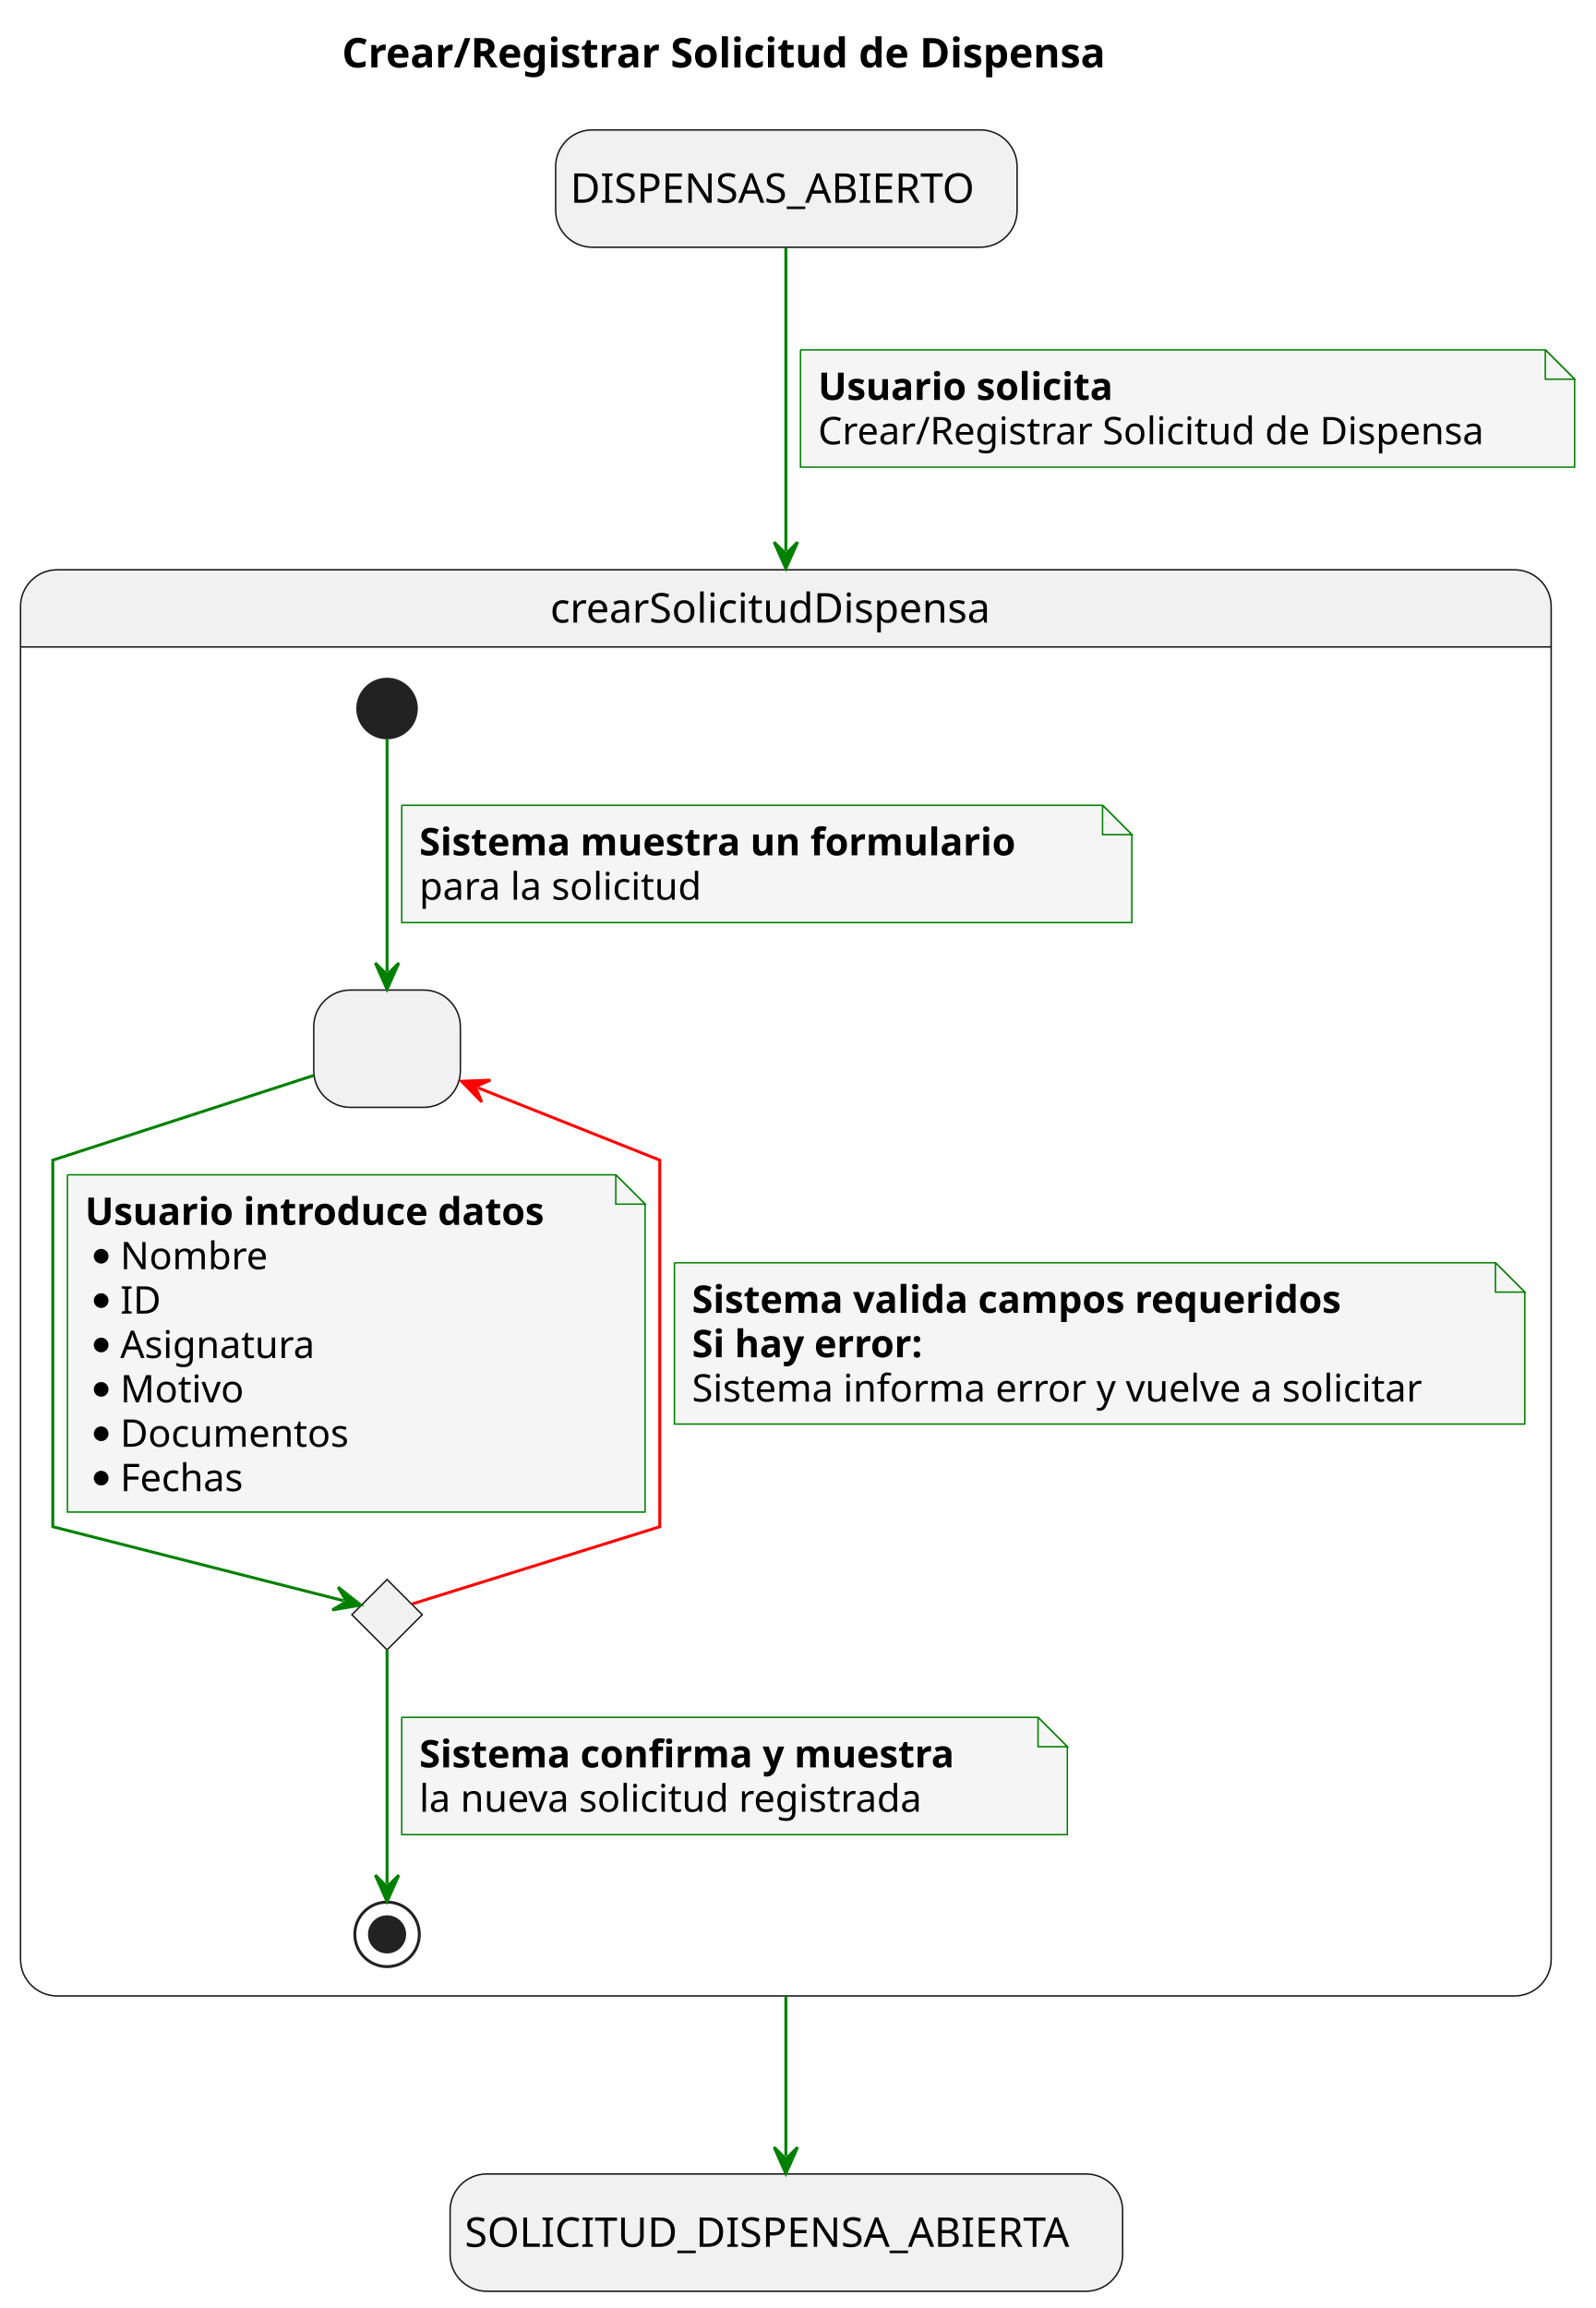
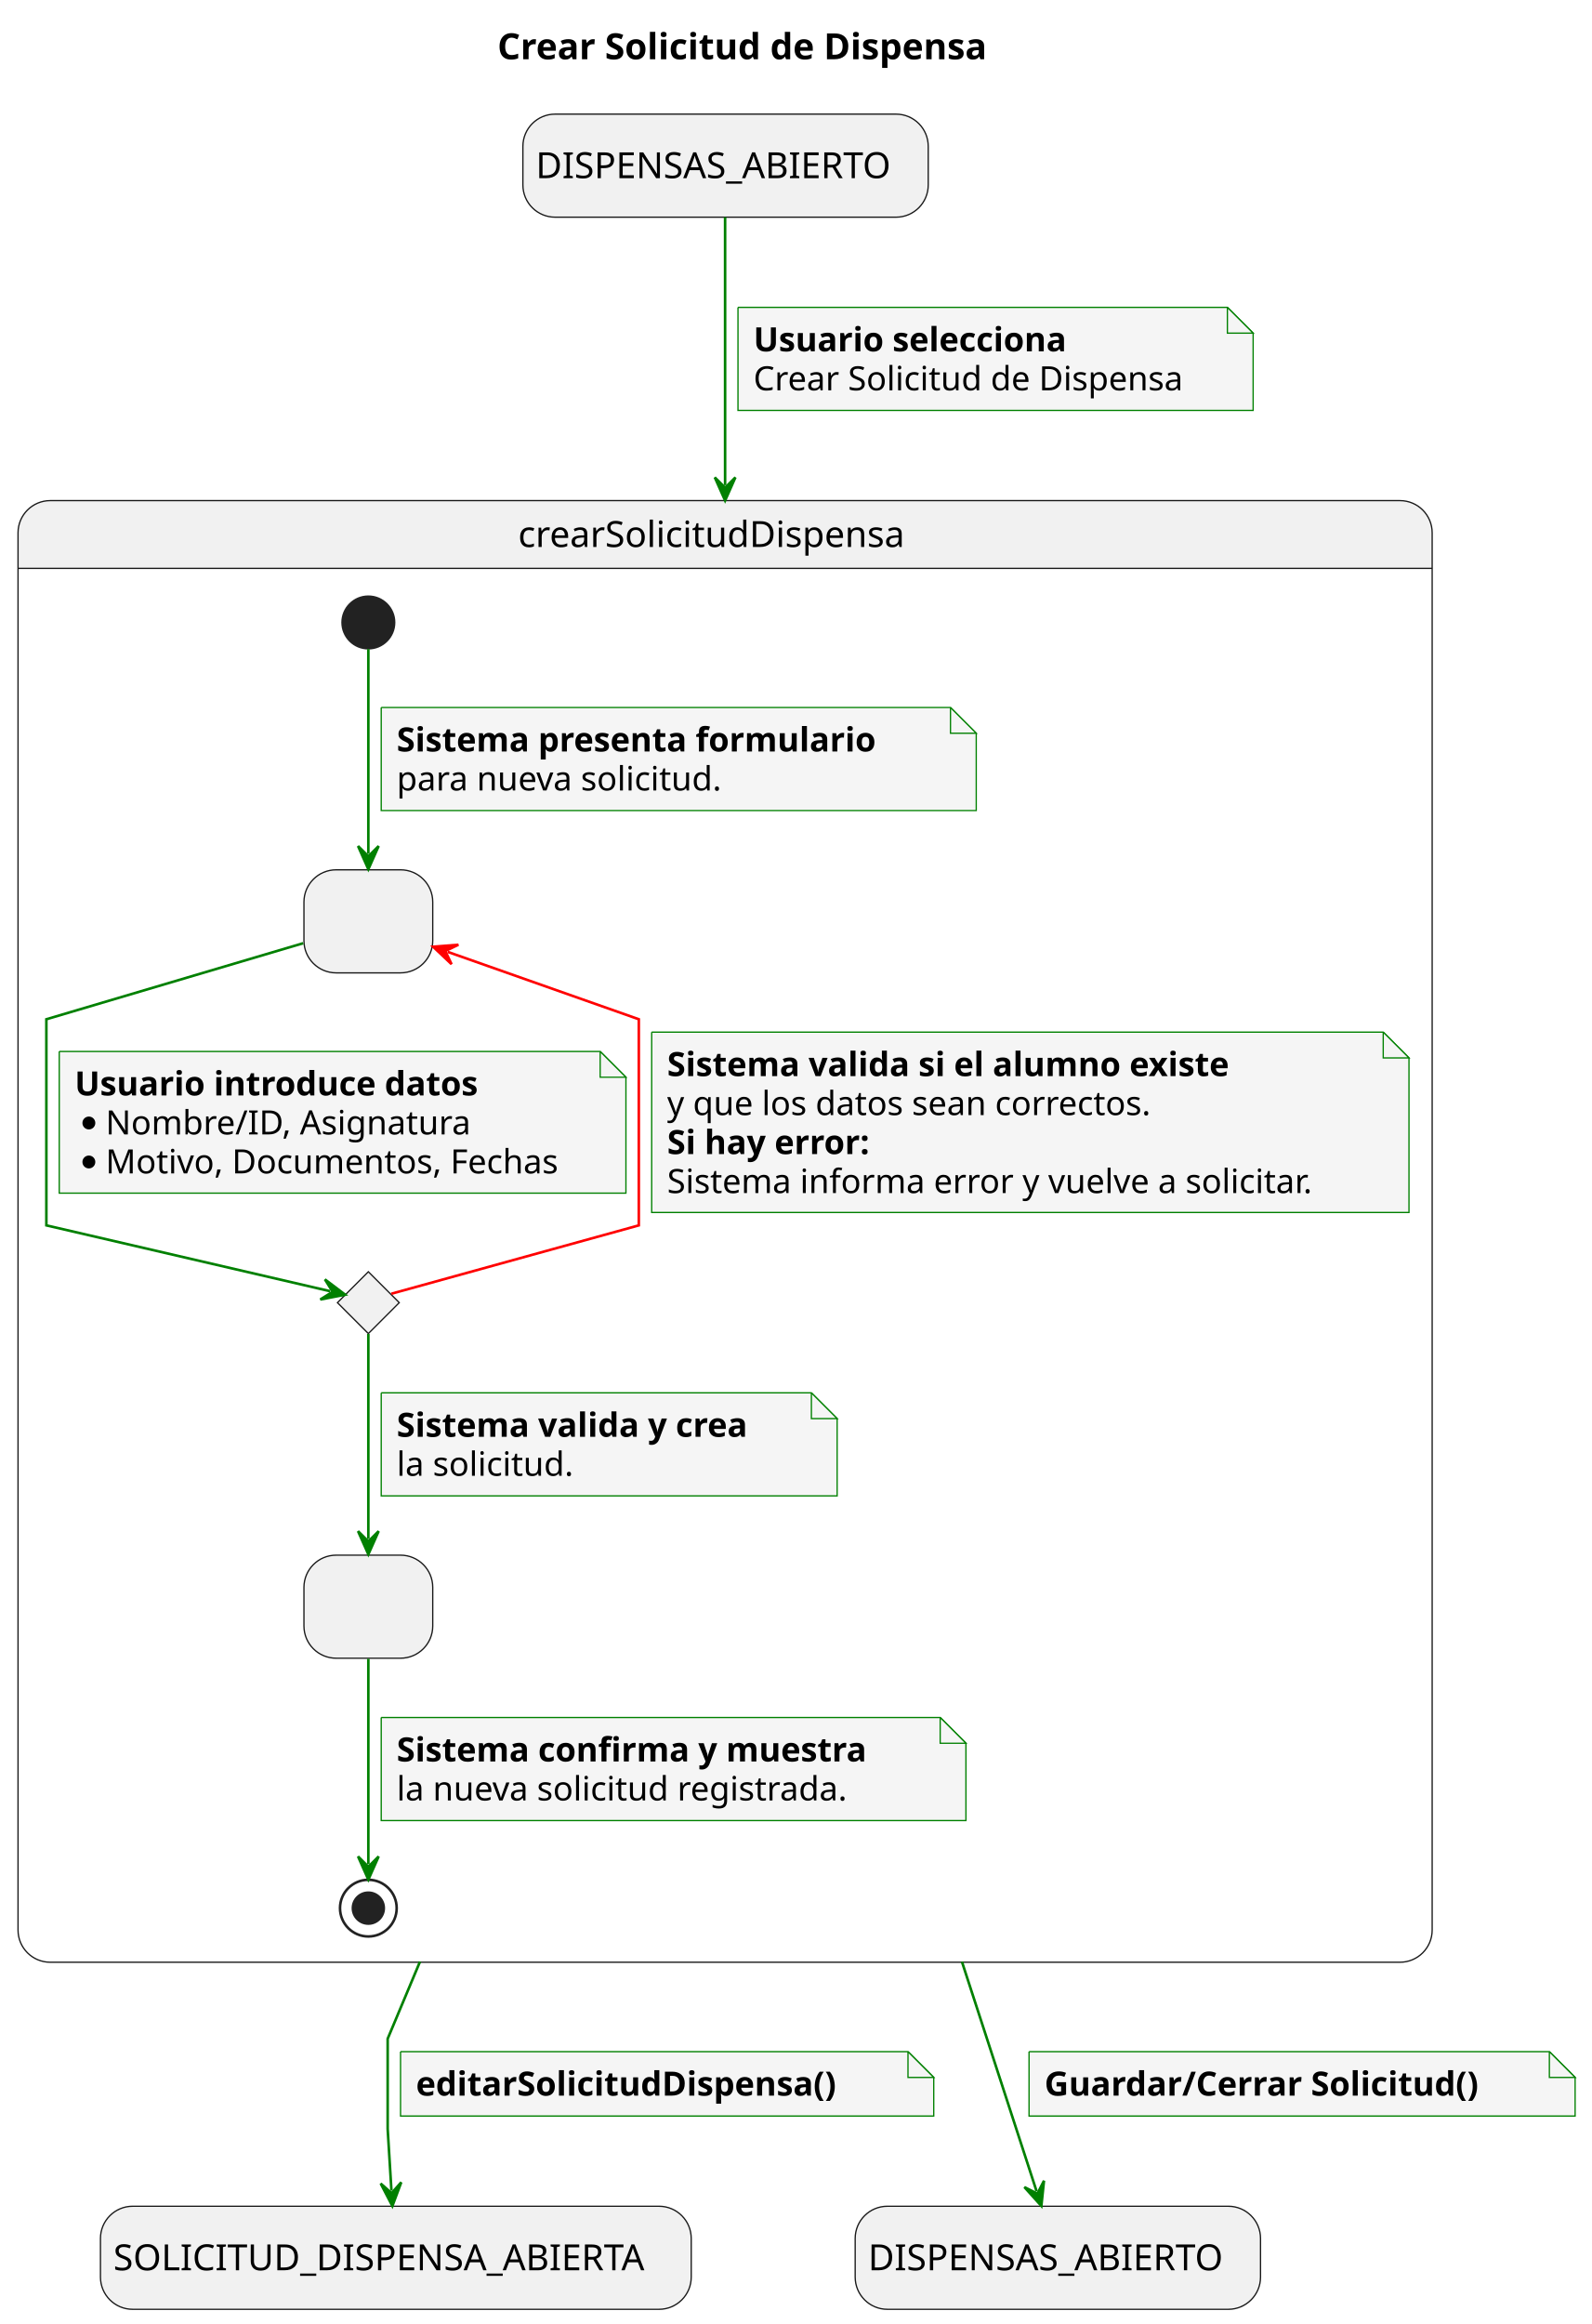
- <svg xmlns="http://www.w3.org/2000/svg" contentStyleType="text/css" data-diagram-type="STATE" height="787px" preserveAspectRatio="none" style="width:544px;height:787px;background:#FFFFFF;" version="1.1" viewBox="0 0 544 787" width="544px" zoomAndPan="magnify">
+ <svg xmlns="http://www.w3.org/2000/svg" contentStyleType="text/css" data-diagram-type="STATE" height="902px" preserveAspectRatio="none" style="width:618px;height:902px;background:#FFFFFF;" version="1.1" viewBox="0 0 618 902" width="618px" zoomAndPan="magnify">
  <defs />
  <g>
    <g class="title" data-source-line="1">
-       <text fill="#000000" font-family="sans-serif" font-size="14" font-weight="bold" lengthAdjust="spacing" textLength="296.748" x="116.626" y="22.995">Crear/Registrar Solicitud de Dispensa</text>
+       <text fill="#000000" font-family="sans-serif" font-size="14" font-weight="bold" lengthAdjust="spacing" textLength="218.258" x="193.121" y="22.995">Crear Solicitud de Dispensa</text>
    </g>
-     <rect fill="#F1F1F1" height="40" rx="12.5" ry="12.5" style="stroke:#181818;stroke-width:0.5;" width="157.362" x="189.5" y="44.297" />
-     <text fill="#000000" font-family="sans-serif" font-size="14" lengthAdjust="spacing" textLength="147.362" x="194.5" y="69.144">DISPENSAS_ABIERTO</text>
-     <rect fill="#F1F1F1" height="40" rx="12.5" ry="12.5" style="stroke:#181818;stroke-width:0.5;" width="229.352" x="153.5" y="741.297" />
-     <text fill="#000000" font-family="sans-serif" font-size="14" lengthAdjust="spacing" textLength="219.352" x="158.5" y="766.144">SOLICITUD_DISPENSA_ABIERTA</text>
-     <path d="M19.5,194.297 L516.5,194.297 A12.5,12.5 0 0 1 529,206.797 L529,220.594 L7,220.594 L7,206.797 A12.5,12.5 0 0 1 19.5,194.297" fill="#F1F1F1" />
-     <rect fill="none" height="486.297" rx="12.5" ry="12.5" style="stroke:#181818;stroke-width:0.5;" width="522" x="7" y="194.297" />
-     <line style="stroke:#181818;stroke-width:0.5;" x1="7" x2="529" y1="220.594" y2="220.594" />
-     <text fill="#000000" font-family="sans-serif" font-size="14" lengthAdjust="spacing" textLength="160.679" x="187.661" y="212.292">crearSolicitudDispensa</text>
-     <rect fill="#F1F1F1" height="40" rx="12.5" ry="12.5" style="stroke:#181818;stroke-width:0.5;" width="50" x="107" y="337.594" />
-     <text fill="#000000" font-family="sans-serif" font-size="14" lengthAdjust="spacing" textLength="4.45" x="129.775" y="362.44"> </text>
-     <g class="entity" data-entity="ValidarDatos" data-uid="ent0006" id="entity_ValidarDatos">
-       <polygon fill="#F1F1F1" points="132,538.594,144,550.594,132,562.594,120,550.594,132,538.594" style="stroke:#181818;stroke-width:0.5;" />
+     <rect fill="#F1F1F1" height="40" rx="12.5" ry="12.5" style="stroke:#181818;stroke-width:0.5;" width="157.362" x="203" y="44.297" />
+     <text fill="#000000" font-family="sans-serif" font-size="14" lengthAdjust="spacing" textLength="147.362" x="208" y="69.144">DISPENSAS_ABIERTO</text>
+     <rect fill="#F1F1F1" height="40" rx="12.5" ry="12.5" style="stroke:#181818;stroke-width:0.5;" width="229.352" x="39" y="856.297" />
+     <text fill="#000000" font-family="sans-serif" font-size="14" lengthAdjust="spacing" textLength="219.352" x="44" y="881.144">SOLICITUD_DISPENSA_ABIERTA</text>
+     <rect fill="#F1F1F1" height="40" rx="12.5" ry="12.5" style="stroke:#181818;stroke-width:0.5;" width="157.362" x="332" y="856.297" />
+     <text fill="#000000" font-family="sans-serif" font-size="14" lengthAdjust="spacing" textLength="147.362" x="337" y="881.144">DISPENSAS_ABIERTO</text>
+     <path d="M19.5,194.297 L543.5,194.297 A12.5,12.5 0 0 1 556,206.797 L556,220.594 L7,220.594 L7,206.797 A12.5,12.5 0 0 1 19.5,194.297" fill="#F1F1F1" />
+     <rect fill="none" height="567.297" rx="12.5" ry="12.5" style="stroke:#181818;stroke-width:0.5;" width="549" x="7" y="194.297" />
+     <line style="stroke:#181818;stroke-width:0.5;" x1="7" x2="556" y1="220.594" y2="220.594" />
+     <text fill="#000000" font-family="sans-serif" font-size="14" lengthAdjust="spacing" textLength="160.679" x="201.161" y="212.292">crearSolicitudDispensa</text>
+     <rect fill="#F1F1F1" height="40" rx="12.5" ry="12.5" style="stroke:#181818;stroke-width:0.5;" width="50" x="118" y="337.594" />
+     <text fill="#000000" font-family="sans-serif" font-size="14" lengthAdjust="spacing" textLength="4.45" x="140.775" y="362.44"> </text>
+     <g class="entity" data-entity="ValidarDatos" data-uid="ent0007" id="entity_ValidarDatos">
+       <polygon fill="#F1F1F1" points="143,493.594,155,505.594,143,517.594,131,505.594,143,493.594" style="stroke:#181818;stroke-width:0.5;" />
    </g>
-     <ellipse cx="132" cy="241.594" fill="#222222" rx="10" ry="10" style="stroke:#222222;stroke-width:1;" />
-     <ellipse cx="132" cy="659.594" fill="none" rx="11" ry="11" style="stroke:#222222;stroke-width:1;" />
-     <ellipse cx="132" cy="659.594" fill="#222222" rx="6" ry="6" style="stroke:#222222;stroke-width:1;" />
-     <g class="link" data-entity-1=".start.crearSolicitudDispensa" data-entity-2="SolicitudDatos" data-source-line="26" data-uid="lnk4" id="link_.start.crearSolicitudDispensa_SolicitudDatos">
-       <path d="M132,251.924 C132,270.534 132,306.614 132,331.374" fill="none" id="*start*crearSolicitudDispensa-to-SolicitudDatos" style="stroke:#008000;stroke-width:1;" />
-       <polygon fill="#008000" points="132,337.374,136,328.374,132,332.374,128,328.374,132,337.374" style="stroke:#008000;stroke-width:1;" />
-       <path d="M137,274.594 L137,314.594 L386,314.594 L386,284.594 L376,274.594 L137,274.594" fill="#F5F5F5" style="stroke:#008000;stroke-width:0.5;" />
-       <path d="M376,274.594 L376,284.594 L386,284.594 L376,274.594" fill="#F5F5F5" style="stroke:#008000;stroke-width:0.5;" />
-       <text fill="#000000" font-family="sans-serif" font-size="13" font-weight="bold" lengthAdjust="spacing" textLength="228.573" x="143" y="291.661">Sistema muestra un formulario</text>
-       <text fill="#000000" font-family="sans-serif" font-size="13" lengthAdjust="spacing" textLength="103.67" x="143" y="306.793">para la solicitud</text>
+     <rect fill="#F1F1F1" height="40" rx="12.5" ry="12.5" style="stroke:#181818;stroke-width:0.5;" width="50" x="118" y="603.594" />
+     <text fill="#000000" font-family="sans-serif" font-size="14" lengthAdjust="spacing" textLength="4.45" x="140.775" y="628.44"> </text>
+     <ellipse cx="143" cy="241.594" fill="#222222" rx="10" ry="10" style="stroke:#222222;stroke-width:1;" />
+     <ellipse cx="143" cy="740.594" fill="none" rx="11" ry="11" style="stroke:#222222;stroke-width:1;" />
+     <ellipse cx="143" cy="740.594" fill="#222222" rx="6" ry="6" style="stroke:#222222;stroke-width:1;" />
+     <g class="link" data-entity-1=".start.crearSolicitudDispensa" data-entity-2="SolicitudDatos" data-source-line="27" data-uid="lnk4" id="link_.start.crearSolicitudDispensa_SolicitudDatos">
+       <path d="M143,251.924 C143,270.534 143,306.614 143,331.374" fill="none" id="*start*crearSolicitudDispensa-to-SolicitudDatos" style="stroke:#008000;stroke-width:1;" />
+       <polygon fill="#008000" points="143,337.374,147,328.374,143,332.374,139,328.374,143,337.374" style="stroke:#008000;stroke-width:1;" />
+       <path d="M148,274.594 L148,314.594 L379,314.594 L379,284.594 L369,274.594 L148,274.594" fill="#F5F5F5" style="stroke:#008000;stroke-width:0.5;" />
+       <path d="M369,274.594 L369,284.594 L379,284.594 L369,274.594" fill="#F5F5F5" style="stroke:#008000;stroke-width:0.5;" />
+       <text fill="#000000" font-family="sans-serif" font-size="13" font-weight="bold" lengthAdjust="spacing" textLength="210.114" x="154" y="291.661">Sistema presenta formulario</text>
+       <text fill="#000000" font-family="sans-serif" font-size="13" lengthAdjust="spacing" textLength="136.36" x="154" y="306.793">para nueva solicitud.</text>
    </g>
-     <g class="link" data-entity-1="SolicitudDatos" data-entity-2="ValidarDatos" data-source-line="32" data-uid="lnk5" id="link_SolicitudDatos_ValidarDatos">
-       <path d="M106.98,366.714 C73.42,377.604 18,395.594 18,395.594 C18,395.594 18,520.594 18,520.594 C18,520.594 90.365,539.006 117.235,545.836" fill="none" id="SolicitudDatos-to-ValidarDatos" style="stroke:#008000;stroke-width:1;" />
-       <polygon fill="#008000" points="123.05,547.314,115.313,541.22,118.204,546.082,113.342,548.973,123.05,547.314" style="stroke:#008000;stroke-width:1;" />
-       <path d="M23,400.594 L23,515.594 L220,515.594 L220,410.594 L210,400.594 L23,400.594" fill="#F5F5F5" style="stroke:#008000;stroke-width:0.5;" />
-       <path d="M210,400.594 L210,410.594 L220,410.594 L210,400.594" fill="#F5F5F5" style="stroke:#008000;stroke-width:0.5;" />
-       <text fill="#000000" font-family="sans-serif" font-size="13" font-weight="bold" lengthAdjust="spacing" textLength="176.484" x="29" y="417.661">Usuario introduce datos</text>
-       <ellipse cx="34.5" cy="428.359" fill="#000000" rx="2.5" ry="2.5" />
-       <text fill="#000000" font-family="sans-serif" font-size="13" lengthAdjust="spacing" textLength="51.937" x="41" y="432.793">Nombre</text>
-       <ellipse cx="34.5" cy="443.492" fill="#000000" rx="2.5" ry="2.5" />
-       <text fill="#000000" font-family="sans-serif" font-size="13" lengthAdjust="spacing" textLength="13.844" x="41" y="447.926">ID</text>
-       <ellipse cx="34.5" cy="458.625" fill="#000000" rx="2.5" ry="2.5" />
-       <text fill="#000000" font-family="sans-serif" font-size="13" lengthAdjust="spacing" textLength="70.383" x="41" y="463.059">Asignatura</text>
-       <ellipse cx="34.5" cy="473.758" fill="#000000" rx="2.5" ry="2.5" />
-       <text fill="#000000" font-family="sans-serif" font-size="13" lengthAdjust="spacing" textLength="43.526" x="41" y="478.192">Motivo</text>
-       <ellipse cx="34.5" cy="488.891" fill="#000000" rx="2.5" ry="2.5" />
-       <text fill="#000000" font-family="sans-serif" font-size="13" lengthAdjust="spacing" textLength="82.075" x="41" y="493.325">Documentos</text>
-       <ellipse cx="34.5" cy="504.023" fill="#000000" rx="2.5" ry="2.5" />
-       <text fill="#000000" font-family="sans-serif" font-size="13" lengthAdjust="spacing" textLength="45.602" x="41" y="508.457">Fechas</text>
+     <g class="link" data-entity-1="SolicitudDatos" data-entity-2="ValidarDatos" data-source-line="33" data-uid="lnk5" id="link_SolicitudDatos_ValidarDatos">
+       <path d="M117.7,366.084 C81.18,376.894 18,395.594 18,395.594 C18,395.594 18,475.594 18,475.594 C18,475.594 99.505,494.498 128.165,501.148" fill="none" id="SolicitudDatos-to-ValidarDatos" style="stroke:#008000;stroke-width:1;" />
+       <polygon fill="#008000" points="134.01,502.504,126.147,496.573,129.139,501.374,124.339,504.366,134.01,502.504" style="stroke:#008000;stroke-width:1;" />
+       <path d="M23,408.094 L23,463.094 L243,463.094 L243,418.094 L233,408.094 L23,408.094" fill="#F5F5F5" style="stroke:#008000;stroke-width:0.5;" />
+       <path d="M233,408.094 L233,418.094 L243,418.094 L233,408.094" fill="#F5F5F5" style="stroke:#008000;stroke-width:0.5;" />
+       <text fill="#000000" font-family="sans-serif" font-size="13" font-weight="bold" lengthAdjust="spacing" textLength="176.484" x="29" y="425.161">Usuario introduce datos</text>
+       <ellipse cx="34.5" cy="435.859" fill="#000000" rx="2.5" ry="2.5" />
+       <text fill="#000000" font-family="sans-serif" font-size="13" lengthAdjust="spacing" textLength="148.808" x="41" y="440.293">Nombre/ID, Asignatura</text>
+       <ellipse cx="34.5" cy="450.992" fill="#000000" rx="2.5" ry="2.5" />
+       <text fill="#000000" font-family="sans-serif" font-size="13" lengthAdjust="spacing" textLength="187.732" x="41" y="455.426">Motivo, Documentos, Fechas</text>
    </g>
-     <g class="link" data-entity-1="ValidarDatos" data-entity-2="SolicitudDatos" data-source-line="44" data-uid="lnk6" id="link_ValidarDatos_SolicitudDatos">
-       <path d="M140.58,546.914 C163.61,539.734 225,520.594 225,520.594 C225,520.594 225,395.594 225,395.594 C225,395.594 190.525,381.882 162.985,370.922" fill="none" id="ValidarDatos-to-SolicitudDatos" style="stroke:#FF0000;stroke-width:1;" />
-       <polygon fill="#FF0000" points="157.41,368.704,164.293,375.748,162.056,370.553,167.251,368.315,157.41,368.704" style="stroke:#FF0000;stroke-width:1;" />
-       <path d="M230,430.594 L230,485.594 L520,485.594 L520,440.594 L510,430.594 L230,430.594" fill="#F5F5F5" style="stroke:#008000;stroke-width:0.5;" />
-       <path d="M510,430.594 L510,440.594 L520,440.594 L510,430.594" fill="#F5F5F5" style="stroke:#008000;stroke-width:0.5;" />
-       <text fill="#000000" font-family="sans-serif" font-size="13" font-weight="bold" lengthAdjust="spacing" textLength="252.167" x="236" y="447.661">Sistema valida campos requeridos</text>
-       <text fill="#000000" font-family="sans-serif" font-size="13" font-weight="bold" lengthAdjust="spacing" textLength="91.552" x="236" y="462.793">Si hay error:</text>
-       <text fill="#000000" font-family="sans-serif" font-size="13" lengthAdjust="spacing" textLength="269.509" x="236" y="477.926">Sistema informa error y vuelve a solicitar</text>
+     <g class="link" data-entity-1="ValidarDatos" data-entity-2="SolicitudDatos" data-source-line="41" data-uid="lnk6" id="link_ValidarDatos_SolicitudDatos">
+       <path d="M151.95,502.124 C177.34,495.104 248,475.594 248,475.594 C248,475.594 248,395.594 248,395.594 C248,395.594 204.869,380.399 173.809,369.449" fill="none" id="ValidarDatos-to-SolicitudDatos" style="stroke:#FF0000;stroke-width:1;" />
+       <polygon fill="#FF0000" points="168.15,367.454,175.308,374.219,172.865,369.116,177.968,366.674,168.15,367.454" style="stroke:#FF0000;stroke-width:1;" />
+       <path d="M253,400.594 L253,470.594 L547,470.594 L547,410.594 L537,400.594 L253,400.594" fill="#F5F5F5" style="stroke:#008000;stroke-width:0.5;" />
+       <path d="M537,400.594 L537,410.594 L547,410.594 L537,400.594" fill="#F5F5F5" style="stroke:#008000;stroke-width:0.5;" />
+       <text fill="#000000" font-family="sans-serif" font-size="13" font-weight="bold" lengthAdjust="spacing" textLength="249.882" x="259" y="417.661">Sistema valida si el alumno existe</text>
+       <text fill="#000000" font-family="sans-serif" font-size="13" lengthAdjust="spacing" textLength="203.093" x="259" y="432.793">y que los datos sean correctos.</text>
+       <text fill="#000000" font-family="sans-serif" font-size="13" font-weight="bold" lengthAdjust="spacing" textLength="91.552" x="259" y="447.926">Si hay error:</text>
+       <text fill="#000000" font-family="sans-serif" font-size="13" lengthAdjust="spacing" textLength="273.641" x="259" y="463.059">Sistema informa error y vuelve a solicitar.</text>
    </g>
-     <g class="link" data-entity-1="ValidarDatos" data-entity-2=".end.crearSolicitudDispensa" data-source-line="52" data-uid="lnk8" id="link_ValidarDatos_.end.crearSolicitudDispensa">
-       <path d="M132,562.644 C132,583.464 132,622.234 132,642.394" fill="none" id="ValidarDatos-to-*end*crearSolicitudDispensa" style="stroke:#008000;stroke-width:1;" />
-       <polygon fill="#008000" points="132,648.394,136,639.394,132,643.394,128,639.394,132,648.394" style="stroke:#008000;stroke-width:1;" />
-       <path d="M137,585.594 L137,625.594 L364,625.594 L364,595.594 L354,585.594 L137,585.594" fill="#F5F5F5" style="stroke:#008000;stroke-width:0.5;" />
-       <path d="M354,585.594 L354,595.594 L364,595.594 L354,585.594" fill="#F5F5F5" style="stroke:#008000;stroke-width:0.5;" />
-       <text fill="#000000" font-family="sans-serif" font-size="13" font-weight="bold" lengthAdjust="spacing" textLength="206.445" x="143" y="602.661">Sistema confirma y muestra</text>
-       <text fill="#000000" font-family="sans-serif" font-size="13" lengthAdjust="spacing" textLength="185.015" x="143" y="617.793">la nueva solicitud registrada</text>
+     <g class="link" data-entity-1="ValidarDatos" data-entity-2="CreacionExitosa" data-source-line="50" data-uid="lnk7" id="link_ValidarDatos_CreacionExitosa">
+       <path d="M143,517.714 C143,537.454 143,572.814 143,597.284" fill="none" id="ValidarDatos-to-CreacionExitosa" style="stroke:#008000;stroke-width:1;" />
+       <polygon fill="#008000" points="143,603.284,147,594.284,143,598.284,139,594.284,143,603.284" style="stroke:#008000;stroke-width:1;" />
+       <path d="M148,540.594 L148,580.594 L325,580.594 L325,550.594 L315,540.594 L148,540.594" fill="#F5F5F5" style="stroke:#008000;stroke-width:0.5;" />
+       <path d="M315,540.594 L315,550.594 L325,550.594 L315,540.594" fill="#F5F5F5" style="stroke:#008000;stroke-width:0.5;" />
+       <text fill="#000000" font-family="sans-serif" font-size="13" font-weight="bold" lengthAdjust="spacing" textLength="156.901" x="154" y="557.661">Sistema valida y crea</text>
+       <text fill="#000000" font-family="sans-serif" font-size="13" lengthAdjust="spacing" textLength="74.141" x="154" y="572.793">la solicitud.</text>
    </g>
-     <g class="link" data-entity-1="startState" data-entity-2="crearSolicitudDispensa" data-source-line="16" data-uid="lnk2" id="link_startState_crearSolicitudDispensa">
-       <path d="M268,84.467 C268,107.237 268,141.977 268,187.867" fill="none" id="startState-to-crearSolicitudDispensa" style="stroke:#008000;stroke-width:1;" />
-       <polygon fill="#008000" points="268,193.867,272,184.867,268,188.867,264,184.867,268,193.867" style="stroke:#008000;stroke-width:1;" />
-       <path d="M273,119.297 L273,159.297 L537,159.297 L537,129.297 L527,119.297 L273,119.297" fill="#F5F5F5" style="stroke:#008000;stroke-width:0.5;" />
-       <path d="M527,119.297 L527,129.297 L537,129.297 L527,119.297" fill="#F5F5F5" style="stroke:#008000;stroke-width:0.5;" />
-       <text fill="#000000" font-family="sans-serif" font-size="13" font-weight="bold" lengthAdjust="spacing" textLength="113.376" x="279" y="136.364">Usuario solicita</text>
-       <text fill="#000000" font-family="sans-serif" font-size="13" lengthAdjust="spacing" textLength="243.579" x="279" y="151.497">Crear/Registrar Solicitud de Dispensa</text>
+     <g class="link" data-entity-1="CreacionExitosa" data-entity-2=".end.crearSolicitudDispensa" data-source-line="58" data-uid="lnk9" id="link_CreacionExitosa_.end.crearSolicitudDispensa">
+       <path d="M143,643.844 C143,668.524 143,704.414 143,723.534" fill="none" id="CreacionExitosa-to-*end*crearSolicitudDispensa" style="stroke:#008000;stroke-width:1;" />
+       <polygon fill="#008000" points="143,729.534,147,720.534,143,724.534,139,720.534,143,729.534" style="stroke:#008000;stroke-width:1;" />
+       <path d="M148,666.594 L148,706.594 L375,706.594 L375,676.594 L365,666.594 L148,666.594" fill="#F5F5F5" style="stroke:#008000;stroke-width:0.5;" />
+       <path d="M365,666.594 L365,676.594 L375,676.594 L365,666.594" fill="#F5F5F5" style="stroke:#008000;stroke-width:0.5;" />
+       <text fill="#000000" font-family="sans-serif" font-size="13" font-weight="bold" lengthAdjust="spacing" textLength="206.445" x="154" y="683.661">Sistema confirma y muestra</text>
+       <text fill="#000000" font-family="sans-serif" font-size="13" lengthAdjust="spacing" textLength="189.148" x="154" y="698.793">la nueva solicitud registrada.</text>
    </g>
-     <g class="link" data-entity-1="crearSolicitudDispensa" data-entity-2="endState" data-source-line="59" data-uid="lnk9" id="link_crearSolicitudDispensa_endState">
-       <path d="M268,680.697 C268,705.537 268,720.877 268,735.187" fill="none" id="crearSolicitudDispensa-to-endState" style="stroke:#008000;stroke-width:1;" />
-       <polygon fill="#008000" points="268,741.187,272,732.187,268,736.187,264,732.187,268,741.187" style="stroke:#008000;stroke-width:1;" />
+     <g class="link" data-entity-1="startState" data-entity-2="crearSolicitudDispensa" data-source-line="17" data-uid="lnk2" id="link_startState_crearSolicitudDispensa">
+       <path d="M281.5,84.317 C281.5,106.927 281.5,141.517 281.5,188.287" fill="none" id="startState-to-crearSolicitudDispensa" style="stroke:#008000;stroke-width:1;" />
+       <polygon fill="#008000" points="281.5,194.287,285.5,185.287,281.5,189.287,277.5,185.287,281.5,194.287" style="stroke:#008000;stroke-width:1;" />
+       <path d="M286.5,119.297 L286.5,159.297 L486.5,159.297 L486.5,129.297 L476.5,119.297 L286.5,119.297" fill="#F5F5F5" style="stroke:#008000;stroke-width:0.5;" />
+       <path d="M476.5,119.297 L476.5,129.297 L486.5,129.297 L476.5,119.297" fill="#F5F5F5" style="stroke:#008000;stroke-width:0.5;" />
+       <text fill="#000000" font-family="sans-serif" font-size="13" font-weight="bold" lengthAdjust="spacing" textLength="137.3" x="292.5" y="136.364">Usuario selecciona</text>
+       <text fill="#000000" font-family="sans-serif" font-size="13" lengthAdjust="spacing" textLength="179.778" x="292.5" y="151.497">Crear Solicitud de Dispensa</text>
+     </g>
+     <g class="link" data-entity-1="crearSolicitudDispensa" data-entity-2="endState1" data-source-line="66" data-uid="lnk10" id="link_crearSolicitudDispensa_endState1">
+       <path d="M163.06,761.337 C155.3,779.847 150.5,791.297 150.5,791.297 C150.5,791.297 150.5,826.297 150.5,826.297 C150.5,826.297 151.124,836.468 151.964,850.228" fill="none" id="crearSolicitudDispensa-to-endState1" style="stroke:#008000;stroke-width:1;" />
+       <polygon fill="#008000" points="152.33,856.217,155.774,846.99,152.025,851.226,147.789,847.477,152.33,856.217" style="stroke:#008000;stroke-width:1;" />
+       <path d="M155.5,796.297 L155.5,821.297 L362.5,821.297 L362.5,806.297 L352.5,796.297 L155.5,796.297" fill="#F5F5F5" style="stroke:#008000;stroke-width:0.5;" />
+       <path d="M352.5,796.297 L352.5,806.297 L362.5,806.297 L352.5,796.297" fill="#F5F5F5" style="stroke:#008000;stroke-width:0.5;" />
+       <text fill="#000000" font-family="sans-serif" font-size="13" font-weight="bold" lengthAdjust="spacing" textLength="186.875" x="161.5" y="813.364">editarSolicitudDispensa()</text>
+     </g>
+     <g class="link" data-entity-1="crearSolicitudDispensa" data-entity-2="endState2" data-source-line="71" data-uid="lnk11" id="link_crearSolicitudDispensa_endState2">
+       <path d="M373.45,761.407 C386.5,801.537 395.854,830.281 402.424,850.481" fill="none" id="crearSolicitudDispensa-to-endState2" style="stroke:#008000;stroke-width:1;" />
+       <polygon fill="#008000" points="404.28,856.187,405.3,846.391,402.733,851.432,397.692,848.865,404.28,856.187" style="stroke:#008000;stroke-width:1;" />
+       <path d="M399.5,796.297 L399.5,821.297 L611.5,821.297 L611.5,806.297 L601.5,796.297 L399.5,796.297" fill="#F5F5F5" style="stroke:#008000;stroke-width:0.5;" />
+       <path d="M601.5,796.297 L601.5,806.297 L611.5,806.297 L601.5,796.297" fill="#F5F5F5" style="stroke:#008000;stroke-width:0.5;" />
+       <text fill="#000000" font-family="sans-serif" font-size="13" font-weight="bold" lengthAdjust="spacing" textLength="191.261" x="405.5" y="813.364">Guardar/Cerrar Solicitud()</text>
    </g>
  </g>
</svg>
